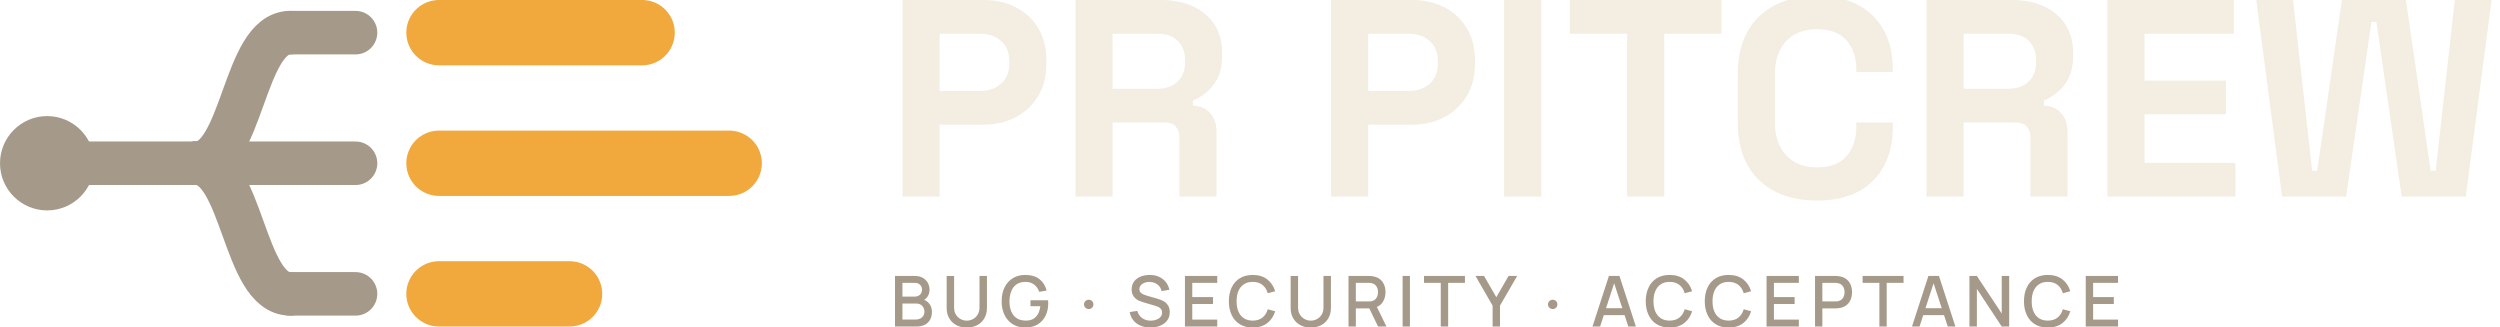
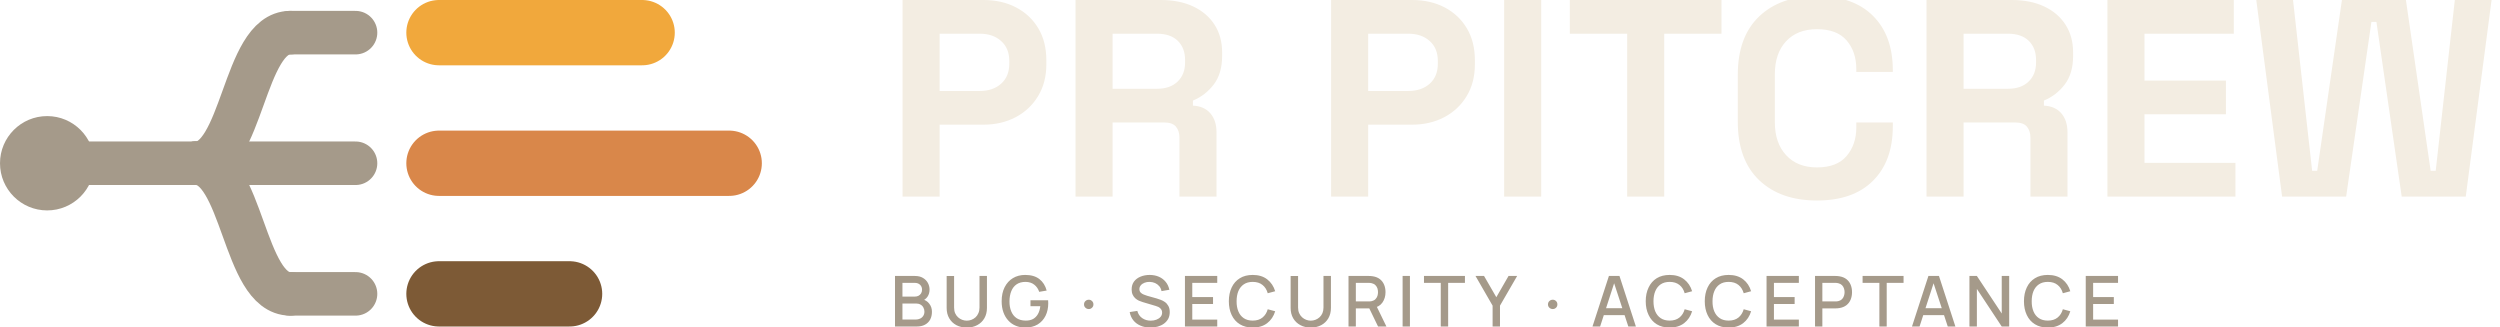
<svg xmlns="http://www.w3.org/2000/svg" viewBox="0 0 409.47 53.48" width="409.47" height="53.48" role="img" aria-label="PR Pitcrew - bug, security and acceptance review agents for your pull requests">
  <g transform="translate(0 0.00) scale(1.1884)">
    <g transform="translate(0 -9.5)">
      <circle cx="6.5" cy="32.0" r="6.5" fill="#a59a8a" />
      <path d="M6.5 32.0H27.0" stroke="#a59a8a" stroke-width="6.0" stroke-linecap="round" fill="none" />
      <path d="M27.0 32.0C33.5 32.0,33.5 14.0,40.0 14.0" stroke="#a59a8a" stroke-width="6.0" stroke-linecap="round" fill="none" />
      <path d="M40.0 14.0H49.0" stroke="#a59a8a" stroke-width="6.0" stroke-linecap="round" fill="none" />
      <path d="M60.5 14.0H88.5" stroke="#f1a83c" stroke-width="9.0" stroke-linecap="round" fill="none" />
      <path d="M27.0 32.0H49.0" stroke="#a59a8a" stroke-width="6.0" stroke-linecap="round" fill="none" />
-       <path d="M60.5 32.0H100.5" stroke="#f1a83c" stroke-width="9.0" stroke-linecap="round" fill="none" />
+       <path d="M60.5 32.0H100.5" stroke="#d9874a" stroke-width="9.0" stroke-linecap="round" fill="none" />
      <path d="M27.0 32.0C33.5 32.0,33.5 50.0,40.0 50.0" stroke="#a59a8a" stroke-width="6.0" stroke-linecap="round" fill="none" />
      <path d="M40.0 50.0H49.0" stroke="#a59a8a" stroke-width="6.0" stroke-linecap="round" fill="none" />
-       <path d="M60.5 50.0H78.5" stroke="#f1a83c" stroke-width="9.0" stroke-linecap="round" fill="none" />
+       <path d="M60.5 50.0H78.5" stroke="#7d5a36" stroke-width="9.0" stroke-linecap="round" fill="none" />
    </g>
  </g>
  <path transform="translate(144.79 32.20)" d="M3.04 0V-32.2H16.28Q19.32 -32.2 21.64 -30.98Q23.97 -29.76 25.28 -27.55Q26.59 -25.35 26.59 -22.31V-21.67Q26.59 -18.68 25.23 -16.45Q23.87 -14.21 21.55 -13Q19.23 -11.78 16.28 -11.78H9.11V0ZM9.11 -17.3H15.69Q17.85 -17.3 19.18 -18.49Q20.52 -19.69 20.52 -21.76V-22.22Q20.52 -24.29 19.18 -25.48Q17.85 -26.68 15.69 -26.68H9.11ZM31.37 0V-32.2H45.36Q48.39 -32.2 50.65 -31.14Q52.9 -30.08 54.14 -28.15Q55.38 -26.22 55.38 -23.6V-23.05Q55.38 -20.15 54 -18.35Q52.62 -16.56 50.6 -15.73V-14.9Q52.44 -14.81 53.45 -13.64Q54.46 -12.47 54.46 -10.53V0H48.39V-9.66Q48.39 -10.76 47.82 -11.45Q47.24 -12.14 45.91 -12.14H37.44V0ZM37.44 -17.66H44.71Q46.87 -17.66 48.09 -18.84Q49.31 -20.01 49.31 -21.94V-22.4Q49.31 -24.33 48.12 -25.51Q46.92 -26.68 44.71 -26.68H37.44ZM73.23 0V-32.2H86.48Q89.52 -32.2 91.84 -30.98Q94.16 -29.76 95.47 -27.55Q96.78 -25.35 96.78 -22.31V-21.67Q96.78 -18.68 95.43 -16.45Q94.07 -14.21 91.75 -13Q89.42 -11.78 86.48 -11.78H79.3V0ZM79.3 -17.3H85.88Q88.04 -17.3 89.38 -18.49Q90.71 -19.69 90.71 -21.76V-22.22Q90.71 -24.29 89.38 -25.48Q88.04 -26.68 85.88 -26.68H79.3ZM101.57 0V-32.2H107.64V0ZM121.72 0V-26.68H112.33V-32.2H137.17V-26.68H127.79V0ZM152.81 0.64Q146.83 0.64 143.34 -2.69Q139.84 -6.03 139.84 -12.24V-19.96Q139.84 -26.17 143.34 -29.51Q146.83 -32.84 152.81 -32.84Q158.75 -32.84 161.99 -29.6Q165.23 -26.36 165.23 -20.7V-20.42H159.25V-20.88Q159.25 -23.74 157.66 -25.58Q156.08 -27.42 152.81 -27.42Q149.59 -27.42 147.75 -25.44Q145.91 -23.46 145.91 -20.06V-12.14Q145.91 -8.79 147.75 -6.79Q149.59 -4.78 152.81 -4.78Q156.08 -4.78 157.66 -6.65Q159.25 -8.51 159.25 -11.32V-12.14H165.23V-11.5Q165.23 -5.84 161.99 -2.6Q158.75 0.64 152.81 0.64ZM170.75 0V-32.2H184.74Q187.77 -32.2 190.03 -31.14Q192.28 -30.08 193.52 -28.15Q194.76 -26.22 194.76 -23.6V-23.05Q194.76 -20.15 193.38 -18.35Q192 -16.56 189.98 -15.73V-14.9Q191.82 -14.81 192.83 -13.64Q193.84 -12.47 193.84 -10.53V0H187.77V-9.66Q187.77 -10.76 187.2 -11.45Q186.62 -12.14 185.29 -12.14H176.82V0ZM176.82 -17.66H184.09Q186.25 -17.66 187.47 -18.84Q188.69 -20.01 188.69 -21.94V-22.4Q188.69 -24.33 187.5 -25.51Q186.3 -26.68 184.09 -26.68H176.82ZM200.38 0V-32.2H221.08V-26.68H206.45V-19H219.79V-13.48H206.45V-5.52H221.35V0ZM228.99 0 224.76 -32.2H230.78L233.91 -4.23H234.74L238.79 -32.2H249.27L253.32 -4.23H254.15L257.28 -32.2H263.3L259.07 0H248.58L244.44 -28.61H243.62L239.48 0Z" fill="#f3ede2" />
  <path transform="translate(145.79 53.48)" d="M0.8 0V-8.28H4.06Q4.85 -8.28 5.38 -7.96Q5.92 -7.64 6.19 -7.13Q6.46 -6.62 6.46 -6.05Q6.46 -5.37 6.12 -4.88Q5.78 -4.39 5.22 -4.21L5.2 -4.5Q6 -4.3 6.42 -3.73Q6.85 -3.17 6.85 -2.42Q6.85 -1.68 6.56 -1.14Q6.27 -0.6 5.71 -0.3Q5.16 0 4.37 0ZM2.02 -1.14H4.19Q4.59 -1.14 4.92 -1.3Q5.24 -1.45 5.43 -1.75Q5.62 -2.04 5.62 -2.44Q5.62 -2.81 5.45 -3.11Q5.29 -3.42 4.98 -3.59Q4.67 -3.77 4.26 -3.77H2.02ZM2.02 -4.9H4.04Q4.38 -4.9 4.64 -5.03Q4.91 -5.17 5.07 -5.43Q5.23 -5.68 5.23 -6.04Q5.23 -6.53 4.9 -6.84Q4.58 -7.15 4.04 -7.15H2.02ZM12.56 0.17Q11.59 0.17 10.84 -0.23Q10.1 -0.63 9.68 -1.35Q9.26 -2.07 9.26 -3.05V-8.27L10.48 -8.28V-3.11Q10.48 -2.58 10.65 -2.18Q10.83 -1.78 11.13 -1.51Q11.43 -1.24 11.8 -1.1Q12.17 -0.96 12.56 -0.96Q12.95 -0.96 13.32 -1.1Q13.69 -1.24 13.99 -1.51Q14.29 -1.78 14.46 -2.19Q14.64 -2.59 14.64 -3.11V-8.28H15.86V-3.05Q15.86 -2.08 15.44 -1.35Q15.02 -0.63 14.27 -0.23Q13.53 0.17 12.56 0.17ZM22.12 0.17Q21.29 0.17 20.59 -0.12Q19.88 -0.41 19.37 -0.97Q18.85 -1.52 18.56 -2.32Q18.27 -3.12 18.27 -4.14Q18.27 -5.48 18.76 -6.44Q19.25 -7.41 20.12 -7.93Q20.99 -8.45 22.12 -8.45Q23.58 -8.45 24.45 -7.77Q25.32 -7.09 25.64 -5.89L24.42 -5.68Q24.17 -6.42 23.6 -6.86Q23.04 -7.3 22.19 -7.31Q21.31 -7.31 20.73 -6.92Q20.14 -6.52 19.85 -5.8Q19.56 -5.09 19.55 -4.14Q19.54 -3.19 19.84 -2.48Q20.13 -1.77 20.72 -1.37Q21.31 -0.98 22.19 -0.97Q22.9 -0.96 23.41 -1.23Q23.91 -1.51 24.21 -2.04Q24.51 -2.56 24.6 -3.33H22.99V-4.3H25.88Q25.89 -4.2 25.89 -4.03Q25.9 -3.86 25.9 -3.81Q25.9 -2.66 25.46 -1.76Q25.01 -0.86 24.17 -0.34Q23.32 0.17 22.12 0.17ZM32.55 -2.86Q32.22 -2.86 31.99 -3.08Q31.76 -3.29 31.76 -3.62Q31.76 -3.96 31.99 -4.17Q32.22 -4.39 32.55 -4.39Q32.85 -4.39 33.07 -4.17Q33.3 -3.96 33.3 -3.62Q33.3 -3.29 33.07 -3.08Q32.85 -2.86 32.55 -2.86ZM42.62 0.17Q41.73 0.17 41.02 -0.14Q40.3 -0.44 39.84 -1.01Q39.38 -1.59 39.24 -2.37L40.49 -2.56Q40.68 -1.81 41.28 -1.38Q41.89 -0.96 42.69 -0.96Q43.19 -0.96 43.61 -1.12Q44.03 -1.28 44.29 -1.57Q44.55 -1.87 44.55 -2.28Q44.55 -2.51 44.47 -2.68Q44.39 -2.85 44.25 -2.98Q44.12 -3.11 43.93 -3.21Q43.73 -3.3 43.5 -3.37L41.38 -4Q41.07 -4.09 40.75 -4.23Q40.43 -4.38 40.16 -4.62Q39.89 -4.86 39.73 -5.21Q39.56 -5.57 39.56 -6.07Q39.56 -6.84 39.95 -7.37Q40.35 -7.9 41.02 -8.17Q41.69 -8.45 42.53 -8.45Q43.37 -8.44 44.03 -8.15Q44.69 -7.86 45.13 -7.32Q45.57 -6.79 45.74 -6.02L44.45 -5.8Q44.37 -6.27 44.09 -6.6Q43.8 -6.94 43.4 -7.12Q42.99 -7.3 42.51 -7.31Q42.05 -7.32 41.67 -7.17Q41.28 -7.02 41.06 -6.75Q40.83 -6.48 40.83 -6.13Q40.83 -5.78 41.03 -5.57Q41.23 -5.36 41.53 -5.24Q41.83 -5.11 42.12 -5.03L43.65 -4.6Q43.94 -4.52 44.3 -4.38Q44.67 -4.25 45.01 -4.01Q45.35 -3.77 45.57 -3.37Q45.8 -2.97 45.8 -2.36Q45.8 -1.74 45.55 -1.26Q45.29 -0.79 44.85 -0.47Q44.41 -0.15 43.84 0.01Q43.26 0.17 42.62 0.17ZM48.29 0V-8.28H53.58V-7.15H49.49V-4.82H52.89V-3.69H49.49V-1.13H53.58V0ZM59.39 0.17Q58.15 0.17 57.28 -0.37Q56.4 -0.91 55.94 -1.89Q55.48 -2.86 55.48 -4.14Q55.48 -5.42 55.94 -6.39Q56.4 -7.37 57.28 -7.91Q58.15 -8.45 59.39 -8.45Q60.82 -8.45 61.76 -7.73Q62.7 -7 63.07 -5.78L61.85 -5.45Q61.61 -6.32 60.99 -6.81Q60.38 -7.31 59.39 -7.31Q58.51 -7.31 57.93 -6.91Q57.34 -6.51 57.04 -5.8Q56.75 -5.09 56.75 -4.14Q56.74 -3.19 57.04 -2.48Q57.33 -1.77 57.92 -1.37Q58.51 -0.97 59.39 -0.97Q60.38 -0.97 60.99 -1.47Q61.61 -1.97 61.85 -2.83L63.07 -2.5Q62.7 -1.28 61.76 -0.55Q60.82 0.17 59.39 0.17ZM68.9 0.17Q67.93 0.17 67.19 -0.23Q66.44 -0.63 66.02 -1.35Q65.6 -2.07 65.6 -3.05V-8.27L66.82 -8.28V-3.11Q66.82 -2.58 67 -2.18Q67.18 -1.78 67.48 -1.51Q67.78 -1.24 68.15 -1.1Q68.52 -0.96 68.9 -0.96Q69.29 -0.96 69.66 -1.1Q70.03 -1.24 70.33 -1.51Q70.63 -1.78 70.81 -2.19Q70.98 -2.59 70.98 -3.11V-8.28H72.2V-3.05Q72.2 -2.08 71.78 -1.35Q71.36 -0.63 70.62 -0.23Q69.87 0.17 68.9 0.17ZM75.08 0V-8.28H78.42Q78.55 -8.28 78.72 -8.27Q78.9 -8.26 79.06 -8.23Q79.75 -8.12 80.22 -7.76Q80.68 -7.4 80.91 -6.85Q81.14 -6.3 81.14 -5.63Q81.14 -4.64 80.63 -3.92Q80.13 -3.21 79.11 -3.03L78.63 -2.97H76.28V0ZM79.92 0 78.29 -3.37 79.5 -3.68 81.29 0ZM76.28 -4.11H78.38Q78.49 -4.11 78.63 -4.12Q78.78 -4.13 78.9 -4.16Q79.27 -4.25 79.49 -4.48Q79.72 -4.71 79.82 -5.02Q79.91 -5.32 79.91 -5.63Q79.91 -5.93 79.82 -6.24Q79.72 -6.54 79.49 -6.77Q79.27 -7 78.9 -7.09Q78.78 -7.12 78.63 -7.14Q78.49 -7.15 78.38 -7.15H76.28ZM83.94 0V-8.28H85.14V0ZM90.19 0V-7.15H87.44V-8.28H94.15V-7.15H91.4V0ZM98.68 0V-3.42L95.88 -8.28H97.28L99.29 -4.8L101.29 -8.28H102.7L99.89 -3.42V0ZM108.54 -2.86Q108.21 -2.86 107.98 -3.08Q107.75 -3.29 107.75 -3.62Q107.75 -3.96 107.98 -4.17Q108.21 -4.39 108.54 -4.39Q108.84 -4.39 109.07 -4.17Q109.29 -3.96 109.29 -3.62Q109.29 -3.29 109.07 -3.08Q108.84 -2.86 108.54 -2.86ZM115.04 0 117.73 -8.28H119.46L122.15 0H120.91L118.43 -7.56H118.74L116.29 0ZM116.44 -1.87V-3H120.76V-1.87ZM127.68 0.17Q126.44 0.17 125.56 -0.37Q124.69 -0.91 124.23 -1.89Q123.76 -2.86 123.76 -4.14Q123.76 -5.42 124.23 -6.39Q124.69 -7.37 125.56 -7.91Q126.44 -8.45 127.68 -8.45Q129.11 -8.45 130.05 -7.73Q130.99 -7 131.36 -5.78L130.14 -5.45Q129.9 -6.32 129.28 -6.81Q128.66 -7.31 127.68 -7.31Q126.8 -7.31 126.21 -6.91Q125.63 -6.51 125.33 -5.8Q125.03 -5.09 125.03 -4.14Q125.03 -3.19 125.32 -2.48Q125.62 -1.77 126.21 -1.37Q126.8 -0.97 127.68 -0.97Q128.66 -0.97 129.28 -1.47Q129.9 -1.97 130.14 -2.83L131.36 -2.5Q130.99 -1.28 130.05 -0.55Q129.11 0.17 127.68 0.17ZM137.34 0.17Q136.1 0.17 135.23 -0.37Q134.35 -0.91 133.89 -1.89Q133.43 -2.86 133.43 -4.14Q133.43 -5.42 133.89 -6.39Q134.35 -7.37 135.23 -7.91Q136.1 -8.45 137.34 -8.45Q138.78 -8.45 139.72 -7.73Q140.66 -7 141.02 -5.78L139.81 -5.45Q139.56 -6.32 138.95 -6.81Q138.33 -7.31 137.34 -7.31Q136.46 -7.31 135.88 -6.91Q135.29 -6.51 135 -5.8Q134.7 -5.09 134.7 -4.14Q134.69 -3.19 134.99 -2.48Q135.29 -1.77 135.88 -1.37Q136.46 -0.97 137.34 -0.97Q138.33 -0.97 138.95 -1.47Q139.56 -1.97 139.81 -2.83L141.02 -2.5Q140.66 -1.28 139.72 -0.55Q138.78 0.17 137.34 0.17ZM143.55 0V-8.28H148.84V-7.15H144.76V-4.82H148.15V-3.69H144.76V-1.13H148.84V0ZM151.49 0V-8.28H154.84Q154.96 -8.28 155.13 -8.27Q155.31 -8.26 155.47 -8.23Q156.16 -8.12 156.63 -7.76Q157.09 -7.4 157.32 -6.85Q157.55 -6.3 157.55 -5.63Q157.55 -4.96 157.32 -4.4Q157.09 -3.85 156.63 -3.49Q156.16 -3.13 155.47 -3.02Q155.31 -3 155.13 -2.98Q154.95 -2.97 154.84 -2.97H152.69V0ZM152.69 -4.11H154.79Q154.9 -4.11 155.05 -4.12Q155.19 -4.13 155.31 -4.16Q155.68 -4.25 155.91 -4.48Q156.13 -4.71 156.23 -5.02Q156.33 -5.32 156.33 -5.63Q156.33 -5.93 156.23 -6.24Q156.13 -6.54 155.91 -6.77Q155.68 -7 155.31 -7.09Q155.19 -7.12 155.05 -7.14Q154.9 -7.15 154.79 -7.15H152.69ZM162.03 0V-7.15H159.28V-8.28H165.99V-7.15H163.23V0ZM167.37 0 170.06 -8.28H171.79L174.48 0H173.23L170.75 -7.56H171.06L168.61 0ZM168.76 -1.87V-3H173.09V-1.87ZM176.78 0V-8.28H178L182.07 -2.13V-8.28H183.29V0H182.07L178 -6.16V0ZM189.62 0.17Q188.38 0.17 187.51 -0.37Q186.63 -0.91 186.17 -1.89Q185.71 -2.86 185.71 -4.14Q185.71 -5.42 186.17 -6.39Q186.63 -7.37 187.51 -7.91Q188.38 -8.45 189.62 -8.45Q191.06 -8.45 192 -7.73Q192.94 -7 193.3 -5.78L192.08 -5.45Q191.84 -6.32 191.22 -6.81Q190.61 -7.31 189.62 -7.31Q188.74 -7.31 188.16 -6.91Q187.57 -6.51 187.27 -5.8Q186.98 -5.09 186.98 -4.14Q186.97 -3.19 187.27 -2.48Q187.56 -1.77 188.15 -1.37Q188.74 -0.97 189.62 -0.97Q190.61 -0.97 191.22 -1.47Q191.84 -1.97 192.08 -2.83L193.3 -2.5Q192.94 -1.28 192 -0.55Q191.06 0.17 189.62 0.17ZM195.83 0V-8.28H201.12V-7.15H197.04V-4.82H200.43V-3.69H197.04V-1.13H201.12V0Z" fill="#a59a8a" />
</svg>
